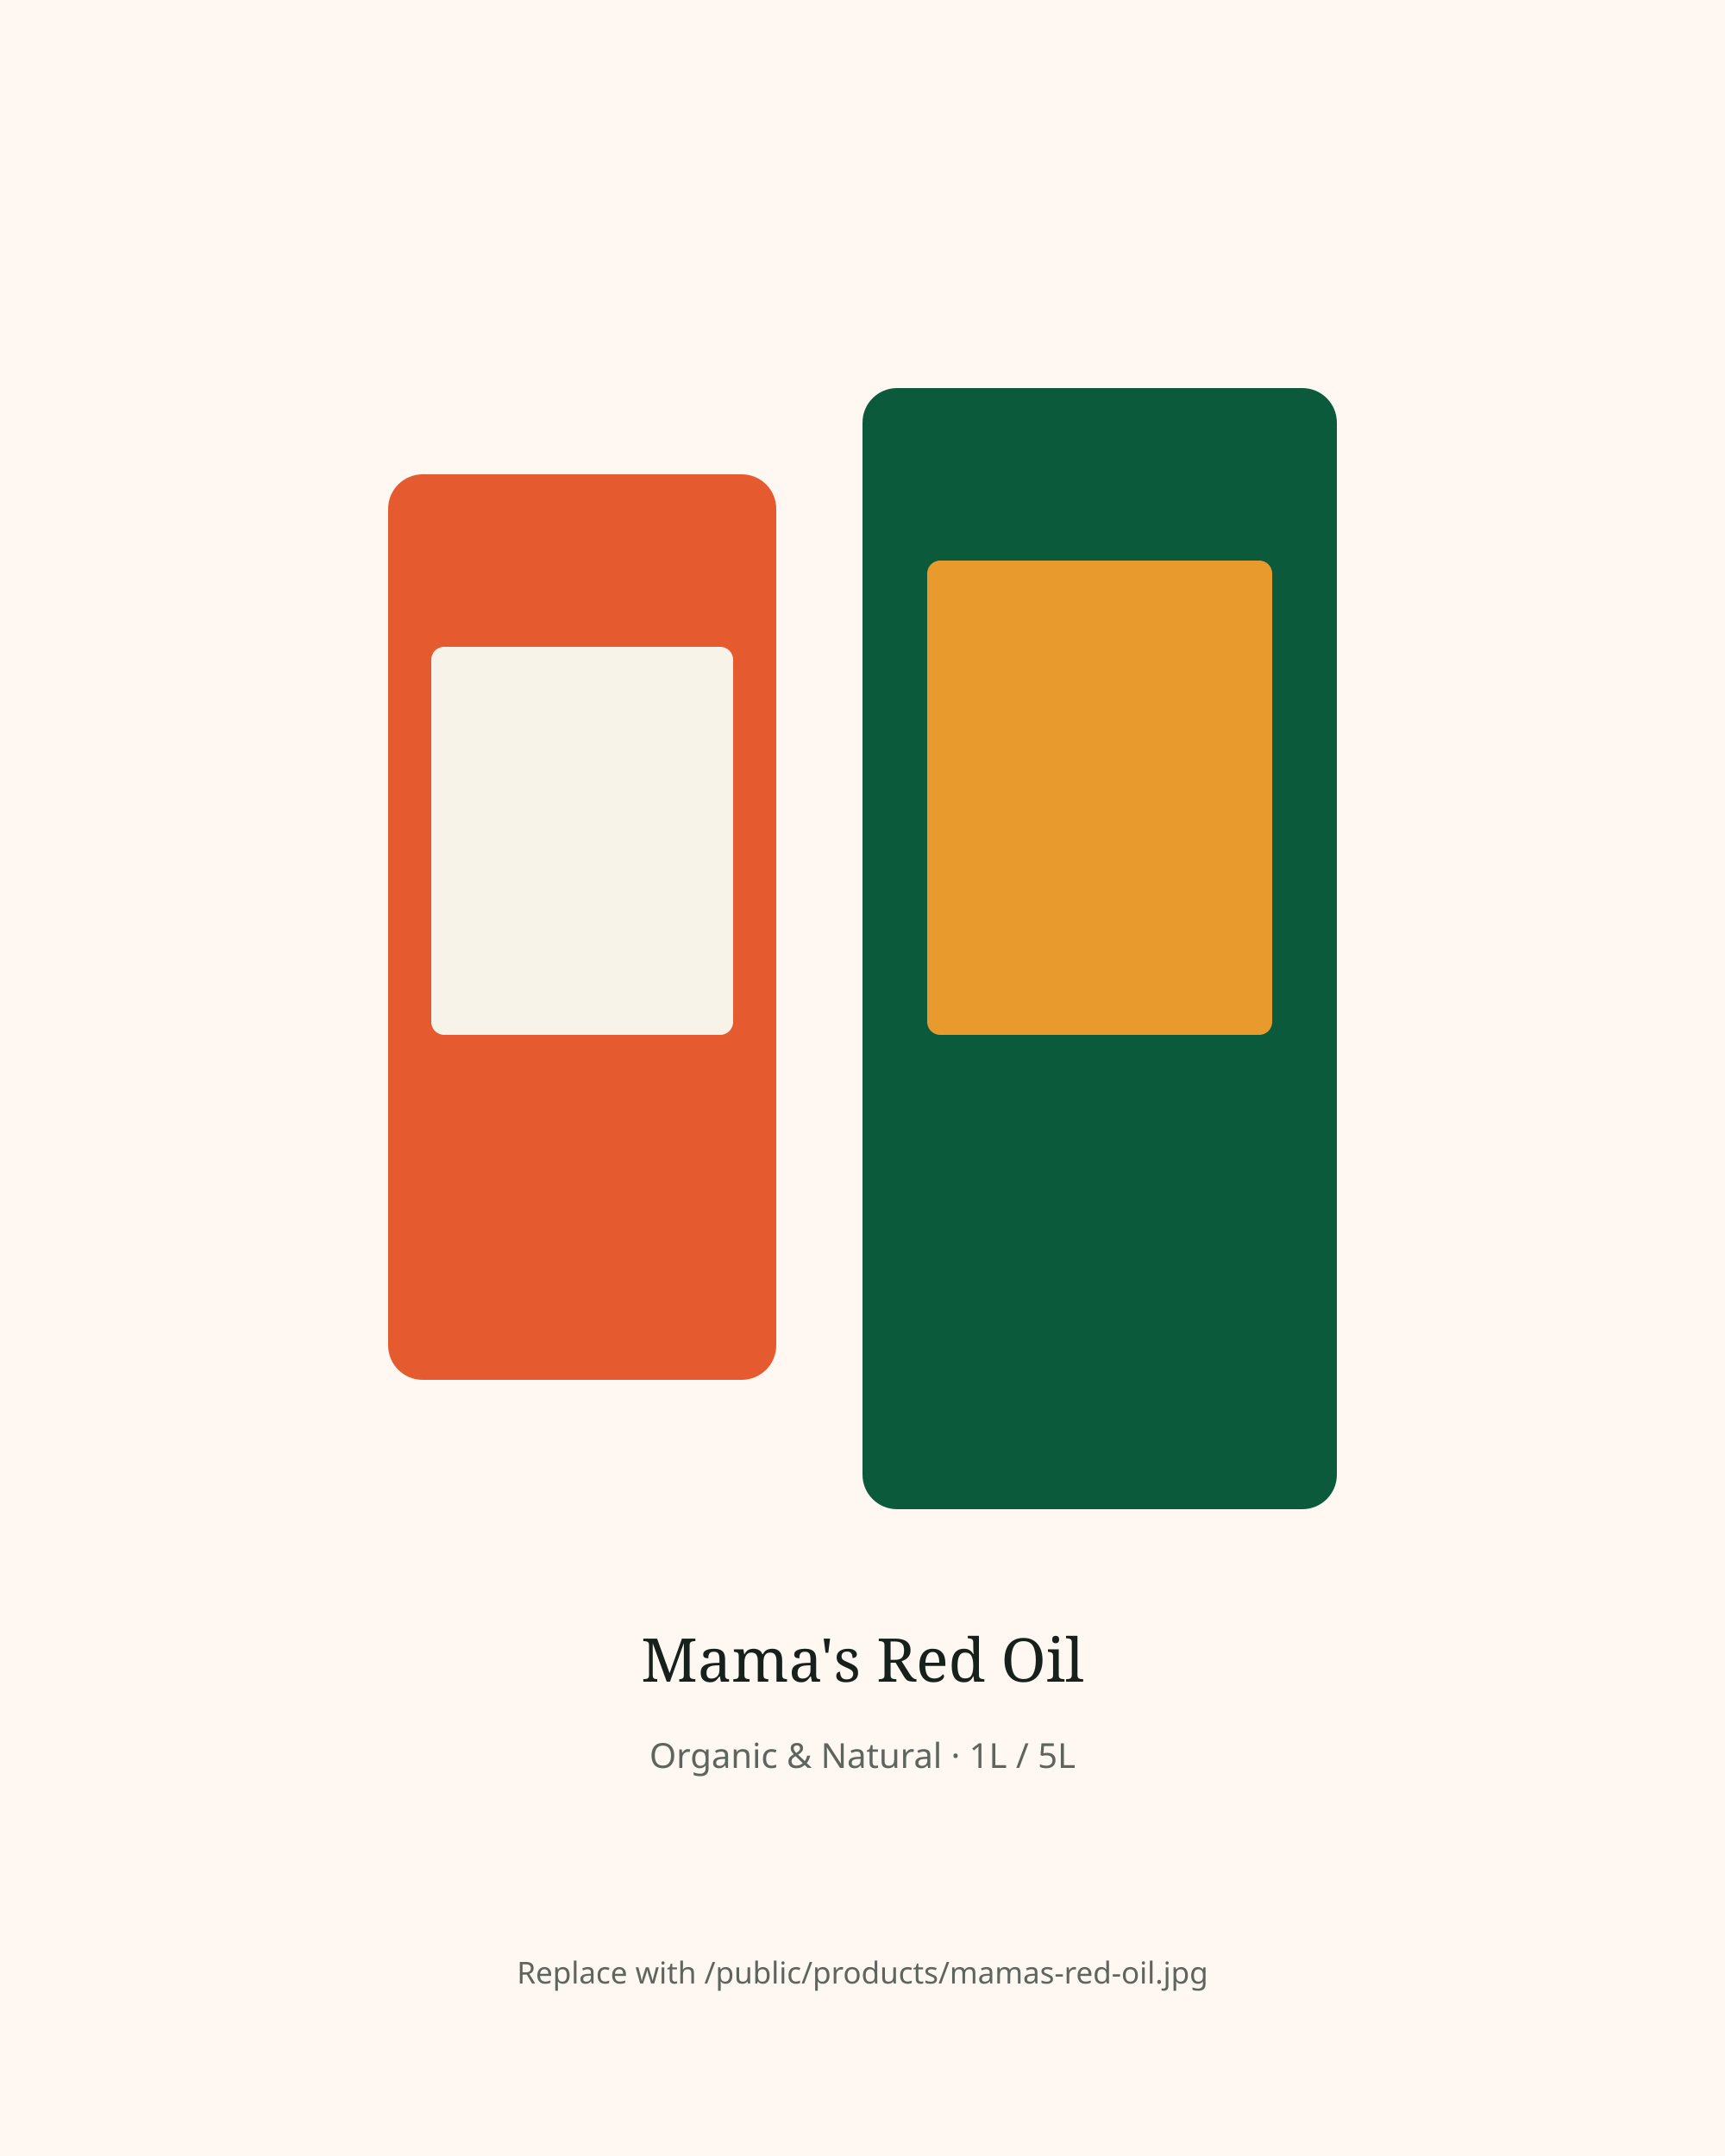
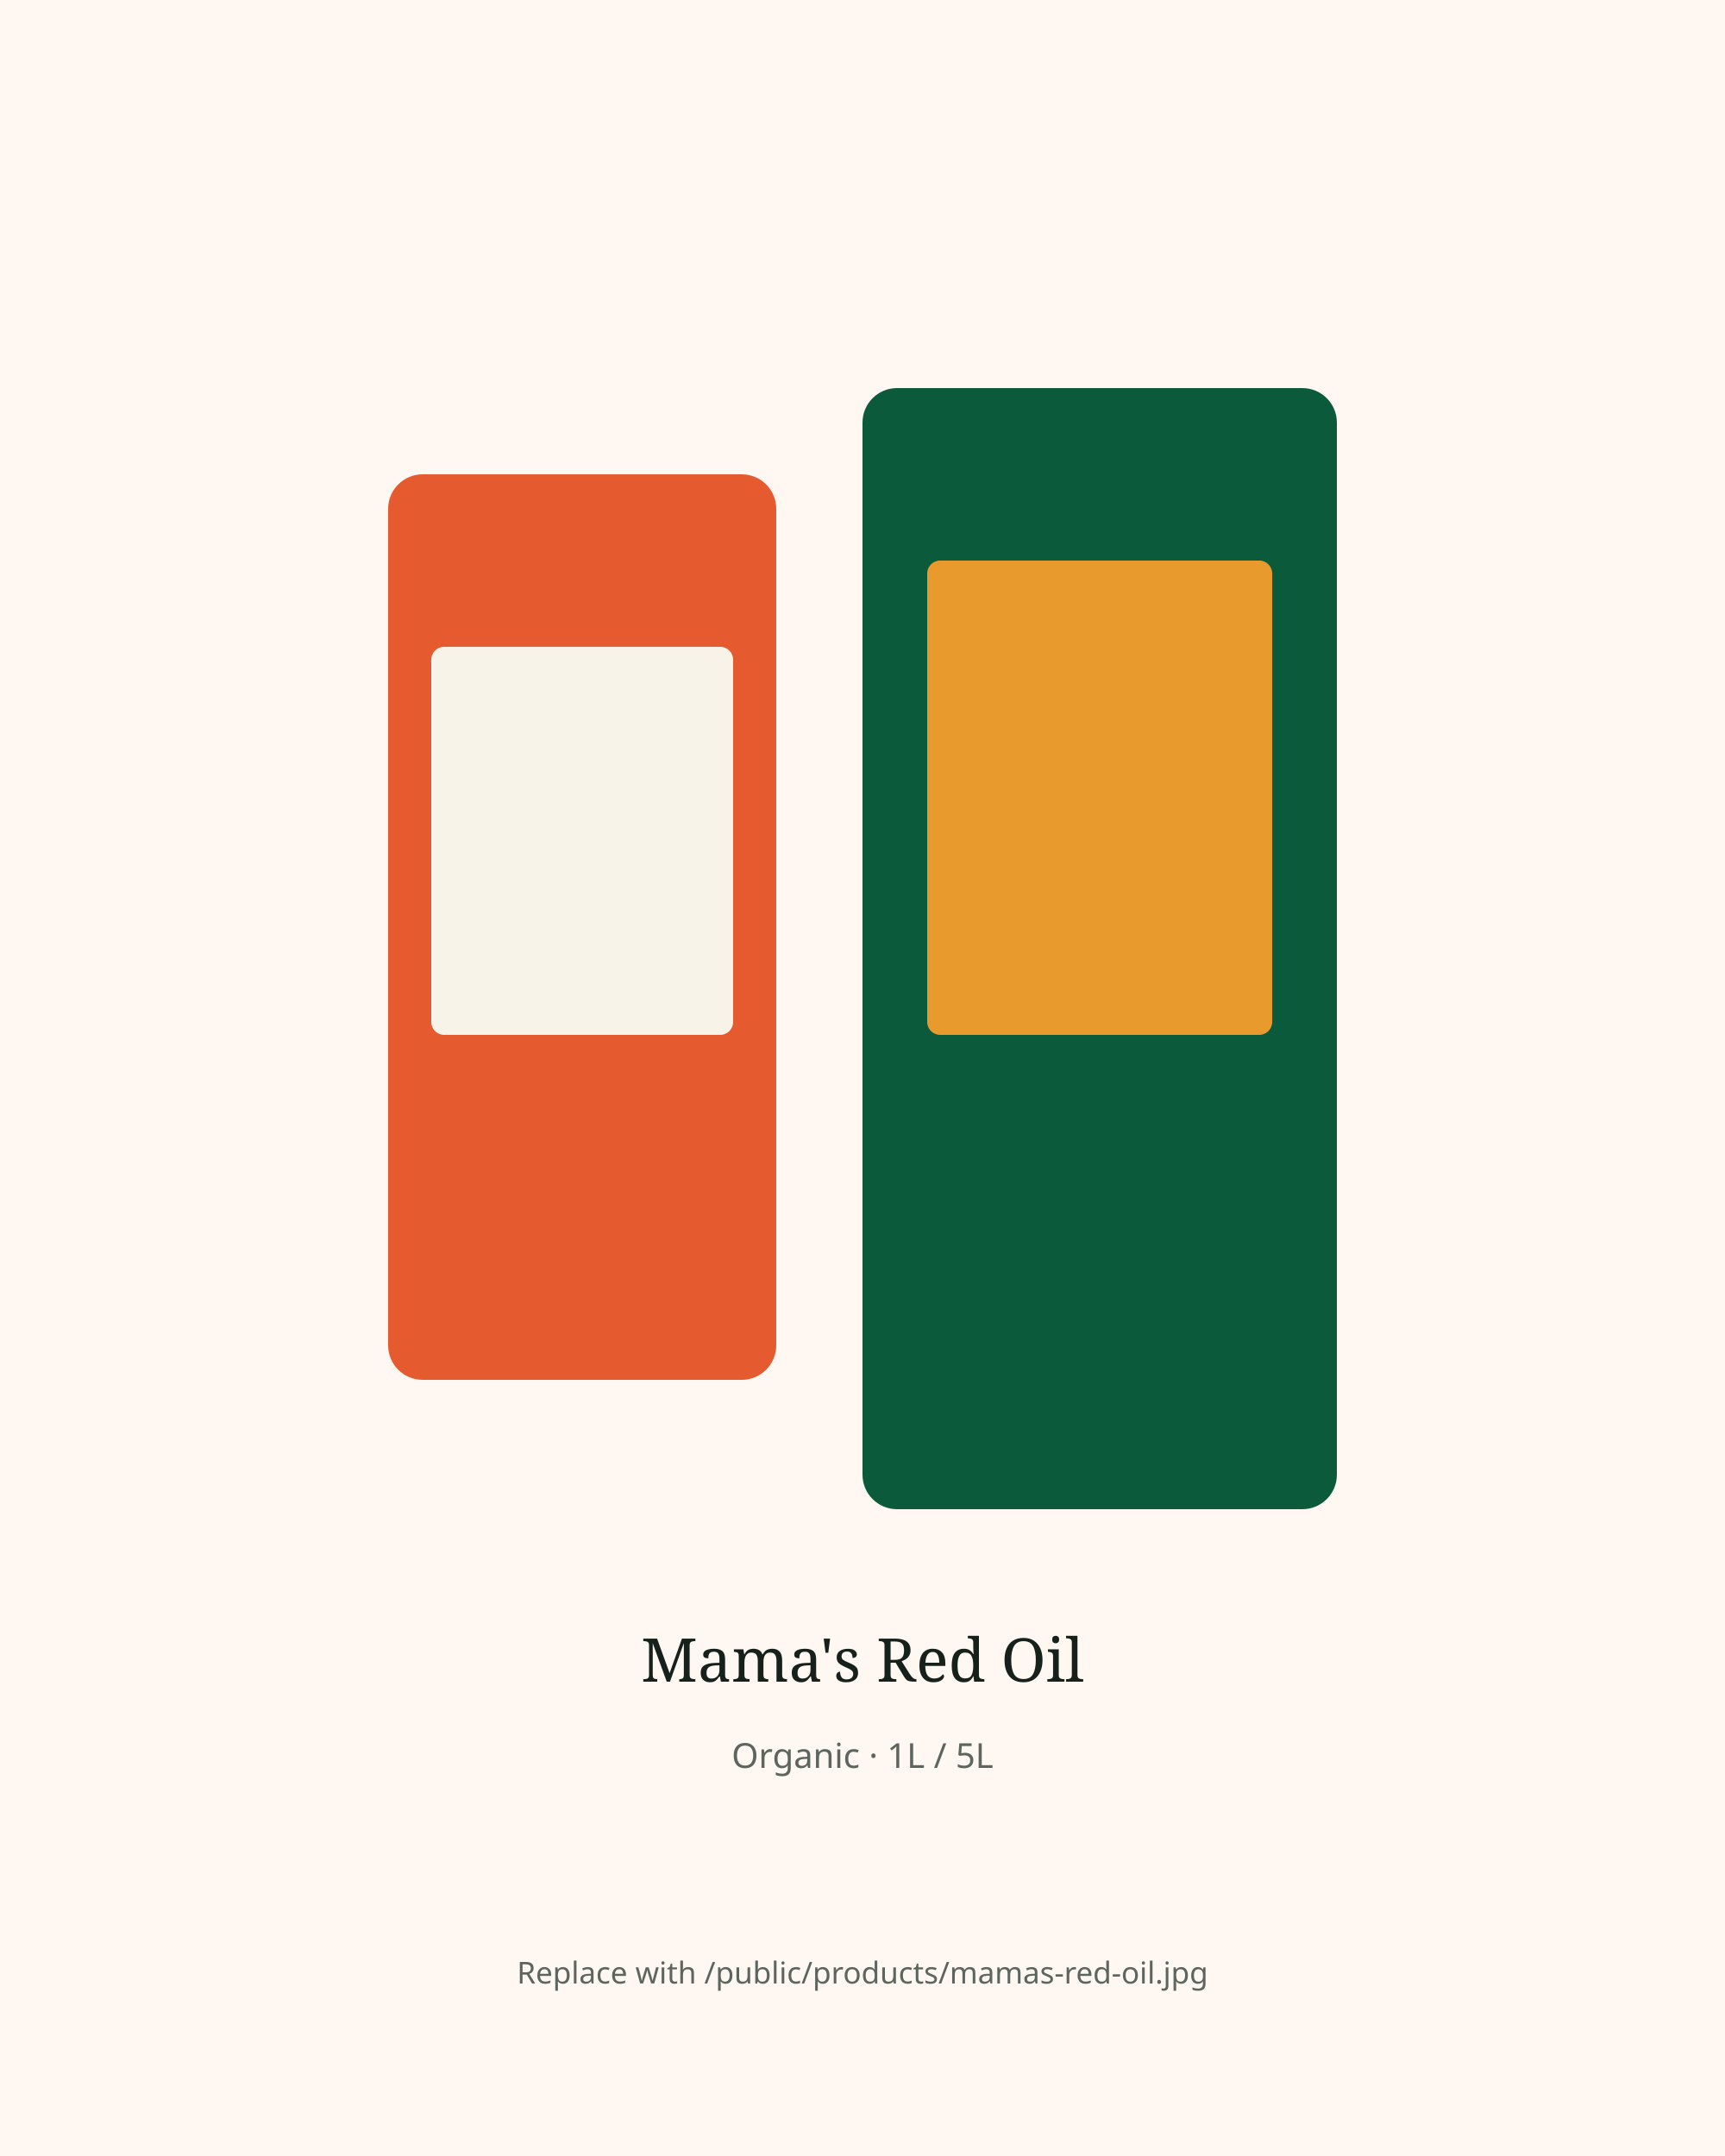
<svg xmlns="http://www.w3.org/2000/svg" width="800" height="1000" viewBox="0 0 800 1000" fill="none">
  <rect width="800" height="1000" fill="#FFF8F2" />
  <rect x="180" y="220" width="180" height="420" rx="16" fill="#E65A2F" />
  <rect x="400" y="180" width="220" height="520" rx="16" fill="#0B5A3C" />
  <rect x="200" y="300" width="140" height="180" rx="6" fill="#F7F3E8" />
  <rect x="430" y="260" width="160" height="220" rx="6" fill="#E89B2C" />
  <text x="400" y="780" text-anchor="middle" font-family="Georgia, serif" font-size="28" fill="#17211B">Mama's Red Oil</text>
-   <text x="400" y="820" text-anchor="middle" font-family="sans-serif" font-size="16" fill="#5C665F">Organic &amp; Natural · 1L / 5L</text>
+   <text x="400" y="820" text-anchor="middle" font-family="sans-serif" font-size="16" fill="#5C665F">Organic · 1L / 5L</text>
  <text x="400" y="920" text-anchor="middle" font-family="sans-serif" font-size="14" fill="#5C665F">Replace with /public/products/mamas-red-oil.jpg</text>
</svg>
